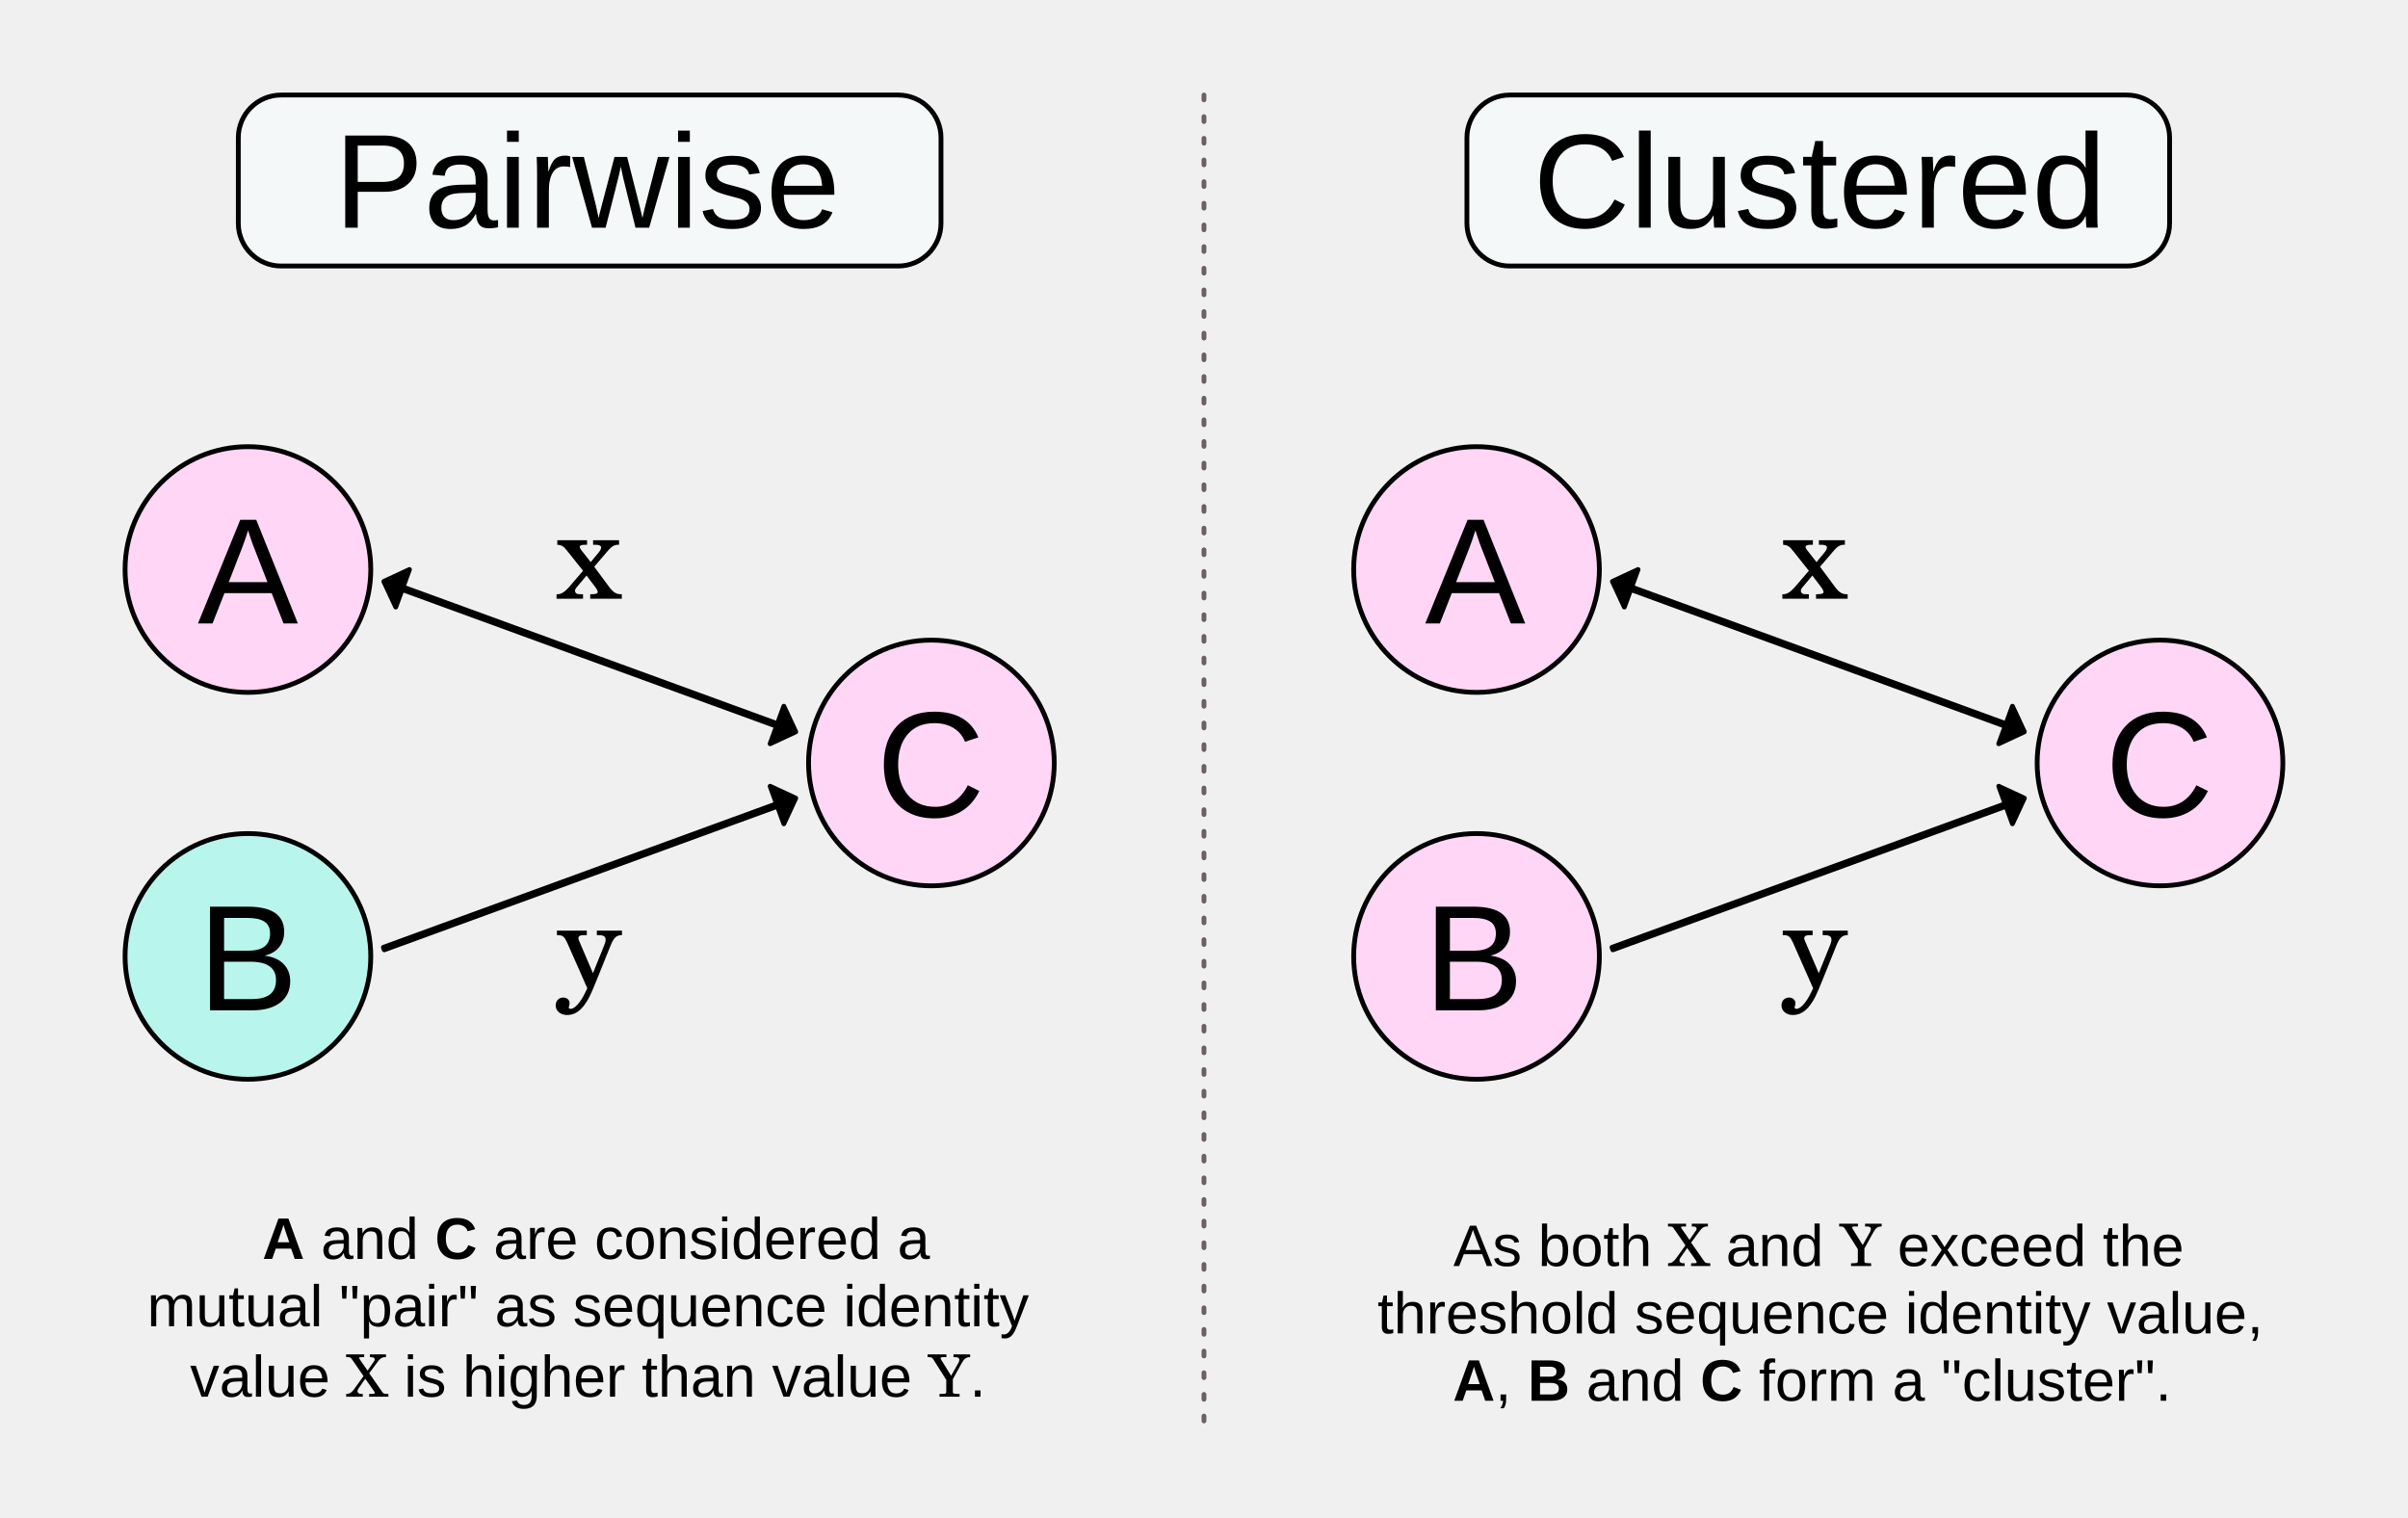
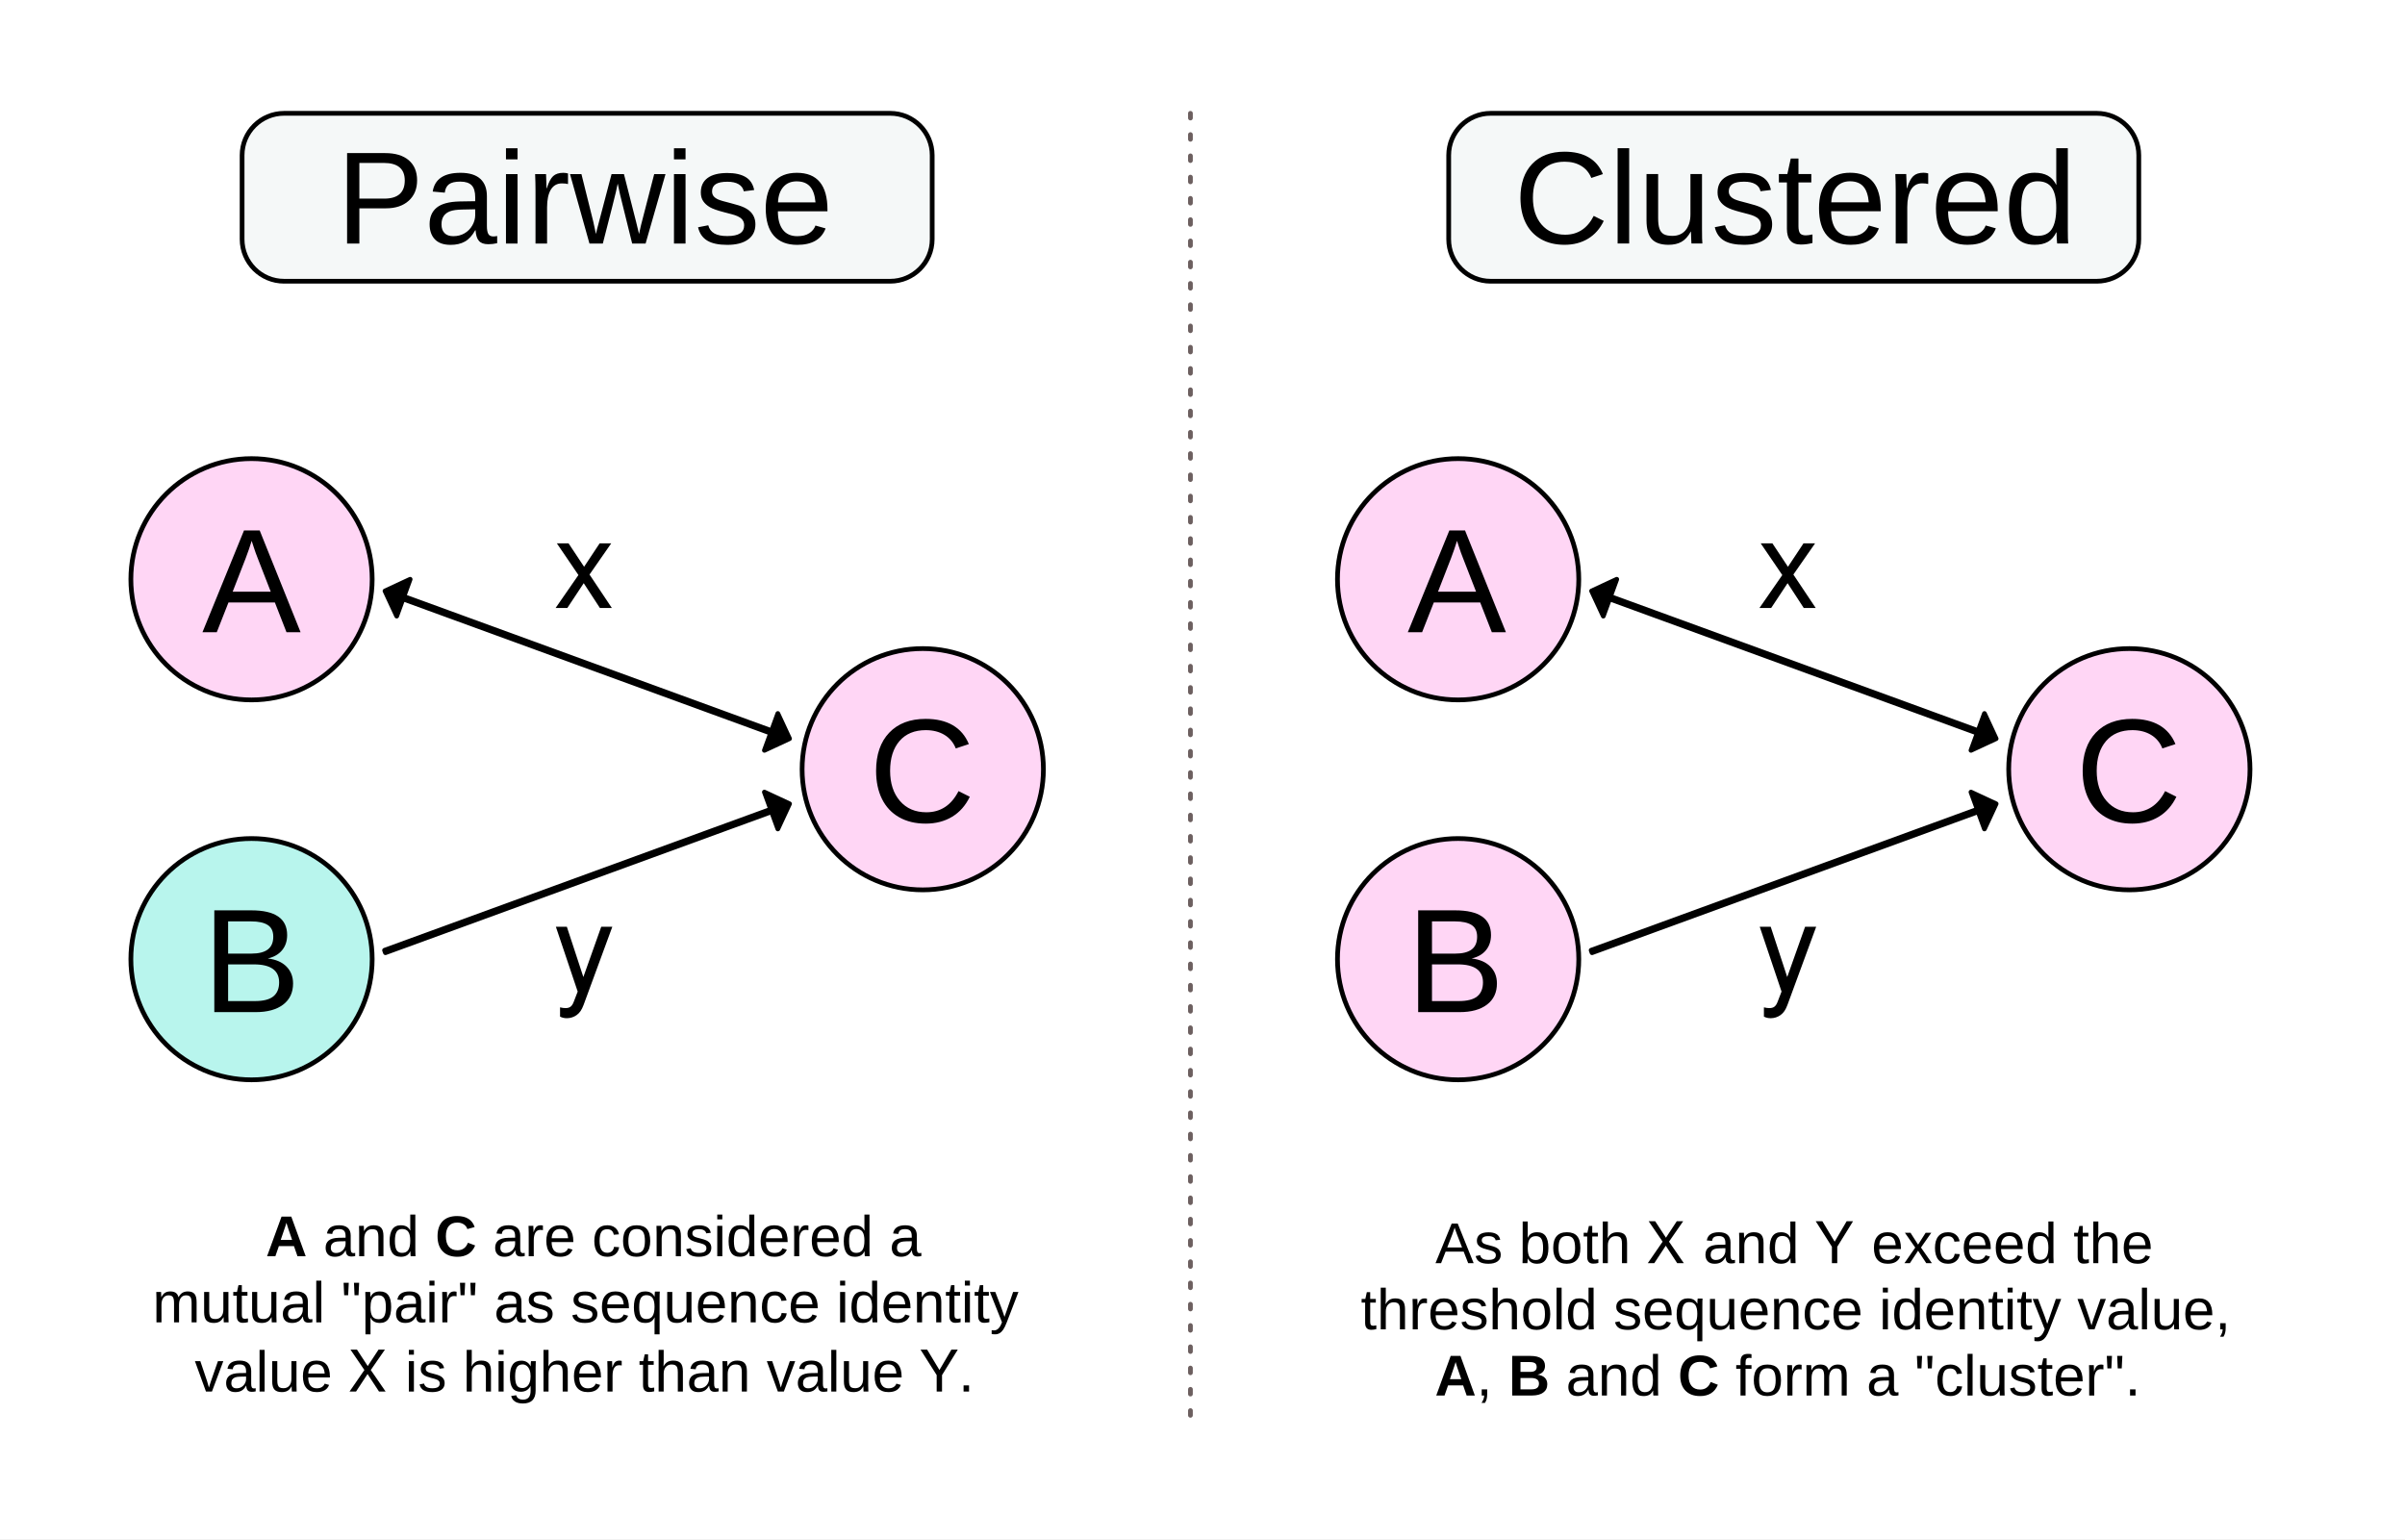
- <svg xmlns="http://www.w3.org/2000/svg" width="100%" height="100%" viewBox="0 0 4795 3021" version="1.1" xml:space="preserve" style="fill-rule:evenodd;clip-rule:evenodd;stroke-linecap:round;stroke-linejoin:round;stroke-miterlimit:1.5;">
-   <path d="M4790.046,181.91l0,2656.77c0,97.754 -79.364,177.118 -177.118,177.118l-4431.018,0c-97.754,0 -177.118,-79.364 -177.118,-177.118l-0,-2656.77c0,-97.754 79.364,-177.118 177.118,-177.118l4431.018,0c97.754,0 177.118,79.364 177.118,177.118Z" style="fill:#fff;fill-opacity:0;stroke:#000;stroke-opacity:0;stroke-width:9.58px;" />
-   <g>
-     <path d="M1873.782,274.354l0,170.249c0,46.981 -38.143,85.124 -85.124,85.124l-1228.97,0c-46.981,0 -85.124,-38.143 -85.124,-85.124l0,-170.249c0,-46.981 38.143,-85.124 85.124,-85.124l1228.97,0c46.981,0 85.124,38.143 85.124,85.124Z" style="fill:#f5f8f8;stroke:#000;stroke-width:9.58px;" />
-     <g>
-       <g>
-         <circle cx="493.673" cy="1134.091" r="244.636" style="fill:#ffd6f5;stroke:#000;stroke-width:9.58px;" />
-         <circle cx="493.673" cy="1904.478" r="244.636" style="fill:#b8f5ed;stroke:#000;stroke-width:9.58px;" />
-         <circle cx="1854.673" cy="1519.285" r="244.636" style="fill:#ffd6f5;stroke:#000;stroke-width:9.58px;" />
-         <path d="M800.759,1173.916l-12.736,34.881l-23.715,-50.991l50.991,-23.715l-12.736,34.881l745.535,272.204l12.736,-34.881l23.715,50.991l-50.991,23.715l12.736,-34.881l-745.535,-272.204Z" style="stroke:#000;stroke-width:9.58px;" />
-         <path d="M1548.098,1605.491l12.736,34.881l23.715,-50.991l-50.991,-23.715l12.736,34.881l-782.888,285.842l1.805,4.944l782.888,-285.842Z" style="stroke:#000;stroke-width:9.58px;" />
-       </g>
-       <g transform="matrix(300,0,0,300,593.7214,1241.464)" />
-       <text x="393.624px" y="1241.464px" style="font-family:'ArialMT', 'Arial', sans-serif;font-size:300px;">A</text>
-       <g transform="matrix(300,0,0,300,593.7214,2011.851)" />
-       <text x="393.624px" y="2011.851px" style="font-family:'ArialMT', 'Arial', sans-serif;font-size:300px;">B</text>
-       <g transform="matrix(300,0,0,300,1961.46,1626.658)" />
-       <text x="1744.809px" y="1626.658px" style="font-family:'ArialMT', 'Arial', sans-serif;font-size:300px;">C</text>
-       <g transform="matrix(250,0,0,250,1240.274,1192.274)" />
-       <text x="1105.996px" y="1192.274px" style="font-family:'Century', serif;font-size:250px;">x</text>
-       <g transform="matrix(250,0,0,250,1240.03,1969.668)" />
-       <text x="1105.752px" y="1969.668px" style="font-family:'Century', serif;font-size:250px;">y</text>
-     </g>
-     <g transform="matrix(266.6667,0,0,266.6667,1673.261,453.359)" />
-     <text x="665.579px" y="453.359px" style="font-family:'ArialMT', 'Arial', sans-serif;font-size:266.667px;">Pairwise</text>
-     <g transform="matrix(0.71187,0,0,0.71187,-169.349,614.7097)">
-       <text x="971.607px" y="2657.955px" style="font-family:'Arial-BoldMT', 'Arial', sans-serif;font-weight:700;font-size:163.887px;">A</text>
-       <text x="1135.494px" y="2657.955px" style="font-family:'ArialMT', 'Arial', sans-serif;font-size:163.887px;">and</text>
-       <text x="1454.467px" y="2657.955px" style="font-family:'Arial-BoldMT', 'Arial', sans-serif;font-weight:700;font-size:163.887px;">C</text>
-       <text x="1618.354px" y="2657.955px" style="font-family:'ArialMT', 'Arial', sans-serif;font-size:163.887px;">are considered a</text>
-       <text x="649.233px" y="2846.41px" style="font-family:'ArialMT', 'Arial', sans-serif;font-size:163.887px;">mutual "pair" as sequence identity</text>
-       <text x="769.628px" y="3043.427px" style="font-family:'ArialMT', 'Arial', sans-serif;font-size:163.887px;">value</text>
-       <text x="1206.955px" y="3043.427px" style="font-family:'Century', serif;font-size:163.887px;">X</text>
-       <text x="1367.881px" y="3043.427px" style="font-family:'ArialMT', 'Arial', sans-serif;font-size:163.887px;">is higher than value</text>
-       <text x="2834.707px" y="3043.427px" style="font-family:'Century', serif;font-size:163.887px;">Y</text>
-       <text x="2950.1px" y="3043.427px" style="font-family:'ArialMT', 'Arial', sans-serif;font-size:163.887px;">.</text>
-     </g>
+ <svg xmlns="http://www.w3.org/2000/svg" width="100%" height="100%" viewBox="0 0 27091 17340" version="1.1" xml:space="preserve" style="fill-rule:evenodd;clip-rule:evenodd;stroke-linecap:round;stroke-linejoin:round;stroke-miterlimit:10;">
+   <rect x="0" y="0" width="27090.667" height="17340" style="fill:#fff;" />
+   <path d="M26702.056,1235.944l0,14759.833c0,543.078 -440.944,983.989 -984,983.989l-24616.778,0c-543.078,0 -983.989,-440.911 -983.989,-983.989l-0,-14759.833c0,-543.056 440.911,-984 983.989,-984l24616.778,-0c543.056,0 984,440.944 984,984Z" style="fill:#fff;fill-opacity:0;stroke:#000;stroke-opacity:0;stroke-width:53.22px;" />
+   <path d="M10500.556,1749.5l0,945.833c0,261 -211.889,472.944 -472.889,472.944l-6827.622,0c-261.006,0 -472.911,-211.944 -472.911,-472.944l0,-945.833c0,-261 211.906,-472.889 472.911,-472.889l6827.622,0c261,0 472.889,211.889 472.889,472.889Z" style="fill:#f5f8f8;stroke:#000;stroke-width:53.22px;" />
+   <ellipse cx="2833.294" cy="6525.833" rx="1359.089" ry="1359.111" style="fill:#ffd6f5;stroke:#000;stroke-width:53.22px;" />
+   <ellipse cx="2833.294" cy="10805.761" rx="1359.089" ry="1359.094" style="fill:#b8f5ed;stroke:#000;stroke-width:53.22px;" />
+   <circle cx="10394.417" cy="8665.806" r="1359.083" style="fill:#ffd6f5;stroke:#000;stroke-width:53.22px;" />
+   <path d="M4539.328,6747.111l-70.756,193.778l-131.75,-283.278l283.283,-131.778l-70.756,193.778l4141.872,1512.278l70.722,-193.778l131.778,283.278l-283.278,131.722l70.722,-193.778l-4141.839,-1512.222Z" style="stroke:#000;stroke-width:53.22px;" />
+   <path d="M8691.222,9144.722l70.722,193.778l131.778,-283.278l-283.278,-131.722l70.722,193.778l-4349.356,1588l10.028,27.444l4349.383,-1588Z" style="stroke:#000;stroke-width:53.22px;" />
+   <path d="M24092.167,1749.5l0,945.833c0,261 -211.889,472.944 -472.889,472.944l-6827.611,0c-261,0 -472.889,-211.944 -472.889,-472.944l0,-945.833c0,-261 211.889,-472.889 472.889,-472.889l6827.611,0c261,0 472.889,211.889 472.889,472.889Z" style="fill:#f5f8f8;stroke:#000;stroke-width:53.22px;" />
+   <ellipse cx="16424.917" cy="6525.833" rx="1359.083" ry="1359.111" style="fill:#ffd6f5;stroke:#000;stroke-width:53.22px;" />
+   <ellipse cx="16424.917" cy="10805.761" rx="1359.083" ry="1359.094" style="fill:#ffd6f5;stroke:#000;stroke-width:53.22px;" />
+   <circle cx="23986.028" cy="8665.806" r="1359.083" style="fill:#ffd6f5;stroke:#000;stroke-width:53.22px;" />
+   <path d="M18130.944,6747.111l-70.722,193.778l-131.778,-283.278l283.278,-131.778l-70.722,193.778l4141.833,1512.278l70.778,-193.778l131.722,283.278l-283.278,131.722l70.778,-193.778l-4141.889,-1512.222Z" style="stroke:#000;stroke-width:53.22px;" />
+   <path d="M22282.833,9144.722l70.778,193.778l131.722,-283.278l-283.278,-131.722l70.778,193.778l-4349.389,1588l10,27.444l4349.389,-1588Z" style="stroke:#000;stroke-width:53.22px;" />
+   <g transform="matrix(1.333333,0,0,1.333333,1752.635,4559.729)">
+     <text x="393.624px" y="1921.953px" style="font-family:'ArialMT', 'Arial', sans-serif;font-size:1250px;">A</text>
+     <g transform="matrix(1250,0,0,1250,1227.364,5131.911)" />
+     <text x="393.624px" y="5131.911px" style="font-family:'ArialMT', 'Arial', sans-serif;font-size:1250px;">B</text>
  </g>
-   <g>
-     <path d="M4320.274,274.354l0,170.249c0,46.981 -38.143,85.124 -85.124,85.124l-1228.97,0c-46.981,0 -85.124,-38.143 -85.124,-85.124l0,-170.249c0,-46.981 38.143,-85.124 85.124,-85.124l1228.97,0c46.981,0 85.124,38.143 85.124,85.124Z" style="fill:#f5f8f8;stroke:#000;stroke-width:9.58px;" />
-     <g>
-       <g>
-         <circle cx="2940.165" cy="1134.091" r="244.636" style="fill:#ffd6f5;stroke:#000;stroke-width:9.58px;" />
-         <circle cx="2940.165" cy="1904.478" r="244.636" style="fill:#ffd6f5;stroke:#000;stroke-width:9.58px;" />
-         <circle cx="4301.165" cy="1519.285" r="244.636" style="fill:#ffd6f5;stroke:#000;stroke-width:9.58px;" />
-         <path d="M3247.251,1173.916l-12.736,34.881l-23.715,-50.991l50.991,-23.715l-12.736,34.881l745.535,272.204l12.736,-34.881l23.715,50.991l-50.991,23.715l12.736,-34.881l-745.535,-272.204Z" style="stroke:#000;stroke-width:9.58px;" />
-         <path d="M3994.591,1605.491l12.736,34.881l23.715,-50.991l-50.991,-23.715l12.736,34.881l-782.888,285.842l1.805,4.944l782.888,-285.842Z" style="stroke:#000;stroke-width:9.58px;" />
-       </g>
-       <g transform="matrix(300,0,0,300,3037.669,1241.464)" />
-       <text x="2837.571px" y="1241.464px" style="font-family:'ArialMT', 'Arial', sans-serif;font-size:300px;">A</text>
-       <g transform="matrix(300,0,0,300,3034.666,2011.851)" />
-       <text x="2834.568px" y="2011.851px" style="font-family:'ArialMT', 'Arial', sans-serif;font-size:300px;">B</text>
-       <g transform="matrix(300,0,0,300,4407.952,1626.658)" />
-       <text x="4191.302px" y="1626.658px" style="font-family:'ArialMT', 'Arial', sans-serif;font-size:300px;">C</text>
-       <g transform="matrix(250,0,0,250,3681.218,1192.274)" />
-       <text x="3546.941px" y="1192.274px" style="font-family:'Century', serif;font-size:250px;">x</text>
-       <g transform="matrix(250,0,0,250,3680.974,1969.668)" />
-       <text x="3546.697px" y="1969.668px" style="font-family:'Century', serif;font-size:250px;">y</text>
-     </g>
-     <g transform="matrix(266.6667,0,0,266.6667,4194.298,453.2288)" />
-     <text x="3053.022px" y="453.229px" style="font-family:'ArialMT', 'Arial', sans-serif;font-size:266.667px;">Clustered</text>
-     <g transform="matrix(0.71187,0,0,0.71187,2268.428,628.8373)">
-       <text x="878.9px" y="2657.955px" style="font-family:'ArialMT', 'Arial', sans-serif;font-size:163.887px;">
-         <tspan x="878.9px 988.211px " y="2657.955px 2657.955px ">As</tspan> both</text>
-       <text x="1480.194px" y="2657.955px" style="font-family:'Century', serif;font-size:163.887px;">X</text>
-       <text x="1641.121px" y="2657.955px" style="font-family:'ArialMT', 'Arial', sans-serif;font-size:163.887px;">and</text>
-       <text x="1960.093px" y="2657.955px" style="font-family:'Century', serif;font-size:163.887px;">Y</text>
-       <text x="2121.02px" y="2657.955px" style="font-family:'ArialMT', 'Arial', sans-serif;font-size:163.887px;">exceed the</text>
-       <text x="666.318px" y="2846.41px" style="font-family:'ArialMT', 'Arial', sans-serif;font-size:163.887px;">threshold sequence identity value,</text>
-       <text x="877.259px" y="3034.864px" style="font-family:'Arial-BoldMT', 'Arial', sans-serif;font-weight:700;font-size:163.887px;">A</text>
-       <text x="995.614px" y="3034.864px" style="font-family:'ArialMT', 'Arial', sans-serif;font-size:163.887px;">,</text>
-       <text x="1086.68px" y="3034.864px" style="font-family:'Arial-BoldMT', 'Arial', sans-serif;font-weight:700;font-size:163.887px;">B</text>
-       <text x="1250.567px" y="3034.864px" style="font-family:'ArialMT', 'Arial', sans-serif;font-size:163.887px;">and</text>
-       <text x="1569.54px" y="3034.864px" style="font-family:'Arial-BoldMT', 'Arial', sans-serif;font-weight:700;font-size:163.887px;">C</text>
-       <text x="1733.427px" y="3034.864px" style="font-family:'ArialMT', 'Arial', sans-serif;font-size:163.887px;">form a "cluster".</text>
-     </g>
+   <g transform="matrix(1666.667,0,0,1666.667,10987.669,9262.333)" />
+   <text x="9784.056px" y="9262.333px" style="font-family:'ArialMT', 'Arial', sans-serif;font-size:1666.667px;">C</text>
+   <g transform="matrix(1.333333,0,0,1.333333,4759.389,4502.228)">
+     <text x="1106.792px" y="1760.121px" style="font-family:'Helvetica';font-size:1041.667px;">x</text>
+     <g transform="matrix(1041.667,0,0,1041.667,1626.583,4999.287)" />
+     <text x="1105.75px" y="4999.287px" style="font-family:'Helvetica';font-size:1041.667px;">y</text>
  </g>
-   <path d="M2397.419,189.23l0,2642.129" style="fill:none;stroke:#6c5f5f;stroke-width:9.58px;stroke-dasharray:9.583,33.542,0,0,0,0;" />
+   <g transform="matrix(1481.483,0,0,1481.483,9386.783,2744)" />
+   <text x="3788.328px" y="2744px" style="font-family:'ArialMT', 'Arial', sans-serif;font-size:1481.483px;">Pair<tspan x="6423.001px " y="2744px ">w</tspan>ise</text>
+   <g transform="matrix(1.333333,0,0,1.333333,1327.018,10456.872)">
+     <text x="1249.024px" y="2771.463px" style="font-family:'Arial-BoldMT', 'Arial', sans-serif;font-weight:700;font-size:486.108px;">A</text>
+     <text x="1735.146px" y="2771.463px" style="font-family:'ArialMT', 'Arial', sans-serif;font-size:486.108px;">and</text>
+     <text x="2681.277px" y="2771.463px" style="font-family:'Arial-BoldMT', 'Arial', sans-serif;font-weight:700;font-size:486.108px;">C</text>
+     <text x="3167.399px" y="2771.463px" style="font-family:'ArialMT', 'Arial', sans-serif;font-size:486.108px;">are considered a</text>
+     <text x="292.82px" y="3330.446px" style="font-family:'ArialMT', 'Arial', sans-serif;font-size:486.108px;">mutual "pair"<tspan x="3042.71px " y="3330.446px "> </tspan>as sequence <tspan x="6069.597px " y="3330.446px ">i</tspan>dentity</text>
+     <text x="649.928px" y="3914.804px" style="font-family:'ArialMT', 'Arial', sans-serif;font-size:486.108px;">v<tspan x="894.495px 1166.358px 1275.868px 1547.73px " y="3914.804px 3914.804px 3914.804px 3914.804px ">alue</tspan>
+     </text>
+     <text x="1947.095px" y="3914.804px" style="font-family:'Helvetica';font-size:486.108px;">X</text>
+     <text x="2426.307px" y="3914.804px" style="font-family:'ArialMT', 'Arial', sans-serif;font-size:486.108px;">i<tspan x="2535.817px 2780.383px 2910.48px 3182.342px 3291.853px 3563.715px 3835.578px 4107.441px 4270.831px 4396.95px 4533.519px 4805.382px 5077.245px 5349.107px 5478.153px 5722.719px 5994.582px 6104.092px 6375.955px " y="3914.804px 3914.804px 3914.804px 3914.804px 3914.804px 3914.804px 3914.804px 3914.804px 3914.804px 3914.804px 3914.804px 3914.804px 3914.804px 3914.804px 3914.804px 3914.804px 3914.804px 3914.804px 3914.804px ">s higher than value</tspan>
+     </text>
+     <text x="6775.195px" y="3914.804px" style="font-family:'Helvetica';font-size:486.108px;">Y</text>
+     <g transform="matrix(486.1083,0,0,486.1083,7235.994,3914.804)" />
+     <text x="7100.938px" y="3914.804px" style="font-family:'ArialMT', 'Arial', sans-serif;font-size:486.108px;">.</text>
+   </g>
+   <g transform="matrix(1666.667,0,0,1666.667,16966.598,7122.333)" />
+   <text x="15854.944px" y="7122.333px" style="font-family:'ArialMT', 'Arial', sans-serif;font-size:1666.667px;">A</text>
+   <g transform="matrix(1666.667,0,0,1666.667,16949.931,11402.278)" />
+   <text x="15838.278px" y="11402.278px" style="font-family:'ArialMT', 'Arial', sans-serif;font-size:1666.667px;">B</text>
+   <g transform="matrix(1666.667,0,0,1666.667,24579.28,9262.333)" />
+   <text x="23375.667px" y="9262.333px" style="font-family:'ArialMT', 'Arial', sans-serif;font-size:1666.667px;">C</text>
+   <g transform="matrix(1.333333,0,0,1.333333,15065.622,4502.228)">
+     <text x="3547.7px" y="1760.121px" style="font-family:'Helvetica';font-size:1041.667px;">x</text>
+     <g transform="matrix(1041.667,0,0,1041.667,4067.533,4999.287)" />
+     <text x="3546.7px" y="4999.287px" style="font-family:'Helvetica';font-size:1041.667px;">y</text>
+   </g>
+   <g transform="matrix(1481.483,0,0,1481.483,23392.715,2743.278)" />
+   <text x="17051.889px" y="2743.278px" style="font-family:'ArialMT', 'Arial', sans-serif;font-size:1481.483px;">Clu<tspan x="19274.986px " y="2743.278px ">s</tspan>te<tspan x="21251.41px " y="2743.278px ">r</tspan>ed</text>
+   <g transform="matrix(1.333333,0,0,1.333333,11671.209,10516.042)">
+     <text x="3373.302px" y="2785.952px" style="font-family:'ArialMT', 'Arial', sans-serif;font-size:486.108px;">A<tspan x="3699.877px 3945.277px 4075.534px 4348.229px 4620.925px 4758.326px " y="2785.952px 2785.952px 2785.952px 2785.952px 2785.952px 2785.952px ">s both</tspan>
+     </text>
+     <text x="5156.802px" y="2785.952px" style="font-family:'Helvetica';font-size:486.108px;">X</text>
+     <text x="5634.135px" y="2785.952px" style="font-family:'ArialMT', 'Arial', sans-serif;font-size:486.108px;">a<tspan x="5906.83px 6179.526px " y="2785.952px 2785.952px ">nd</tspan>
+     </text>
+     <text x="6580.26px" y="2785.952px" style="font-family:'Helvetica';font-size:486.108px;">Y</text>
+     <text x="7057.593px" y="2785.952px" style="font-family:'ArialMT', 'Arial', sans-serif;font-size:486.108px;">e<tspan x="7330.289px 7575.688px 7821.087px 8093.783px 8366.478px 8639.174px 8760.139px 8897.541px 9170.236px " y="2785.952px 2785.952px 2785.952px 2785.952px 2785.952px 2785.952px 2785.952px 2785.952px 2785.952px ">xceed the</tspan>
+     </text>
+     <text x="2742.76px" y="3344.935px" style="font-family:'ArialMT', 'Arial', sans-serif;font-size:486.108px;">threshold seque<tspan x="6202.116px " y="3344.935px ">n</tspan>ce identity va<tspan x="9309.708px " y="3344.935px ">l</tspan>ue,</text>
+     <text x="3368.427px" y="3903.918px" style="font-family:'Arial-BoldMT', 'Arial', sans-serif;font-weight:700;font-size:486.108px;">A</text>
+     <text x="3719.481px" y="3903.918px" style="font-family:'ArialMT', 'Arial', sans-serif;font-size:486.108px;">,</text>
+     <text x="3989.615px" y="3903.918px" style="font-family:'Arial-BoldMT', 'Arial', sans-serif;font-weight:700;font-size:486.108px;">B</text>
+     <text x="4475.743px" y="3903.918px" style="font-family:'ArialMT', 'Arial', sans-serif;font-size:486.108px;">and</text>
+     <text x="5421.876px" y="3903.918px" style="font-family:'Arial-BoldMT', 'Arial', sans-serif;font-weight:700;font-size:486.108px;">C</text>
+     <g transform="matrix(486.1083,0,0,486.1083,9332.673,3903.918)" />
+     <text x="5908.005px" y="3903.918px" style="font-family:'ArialMT', 'Arial', sans-serif;font-size:486.108px;">form a "cluster".</text>
+   </g>
+   <path d="M13409.667,1276.611l0,14678.494" style="fill:none;fill-rule:nonzero;stroke:#6c5f5f;stroke-width:53.22px;stroke-dasharray:53.239,186.344,0,0,0,0;" />
</svg>
